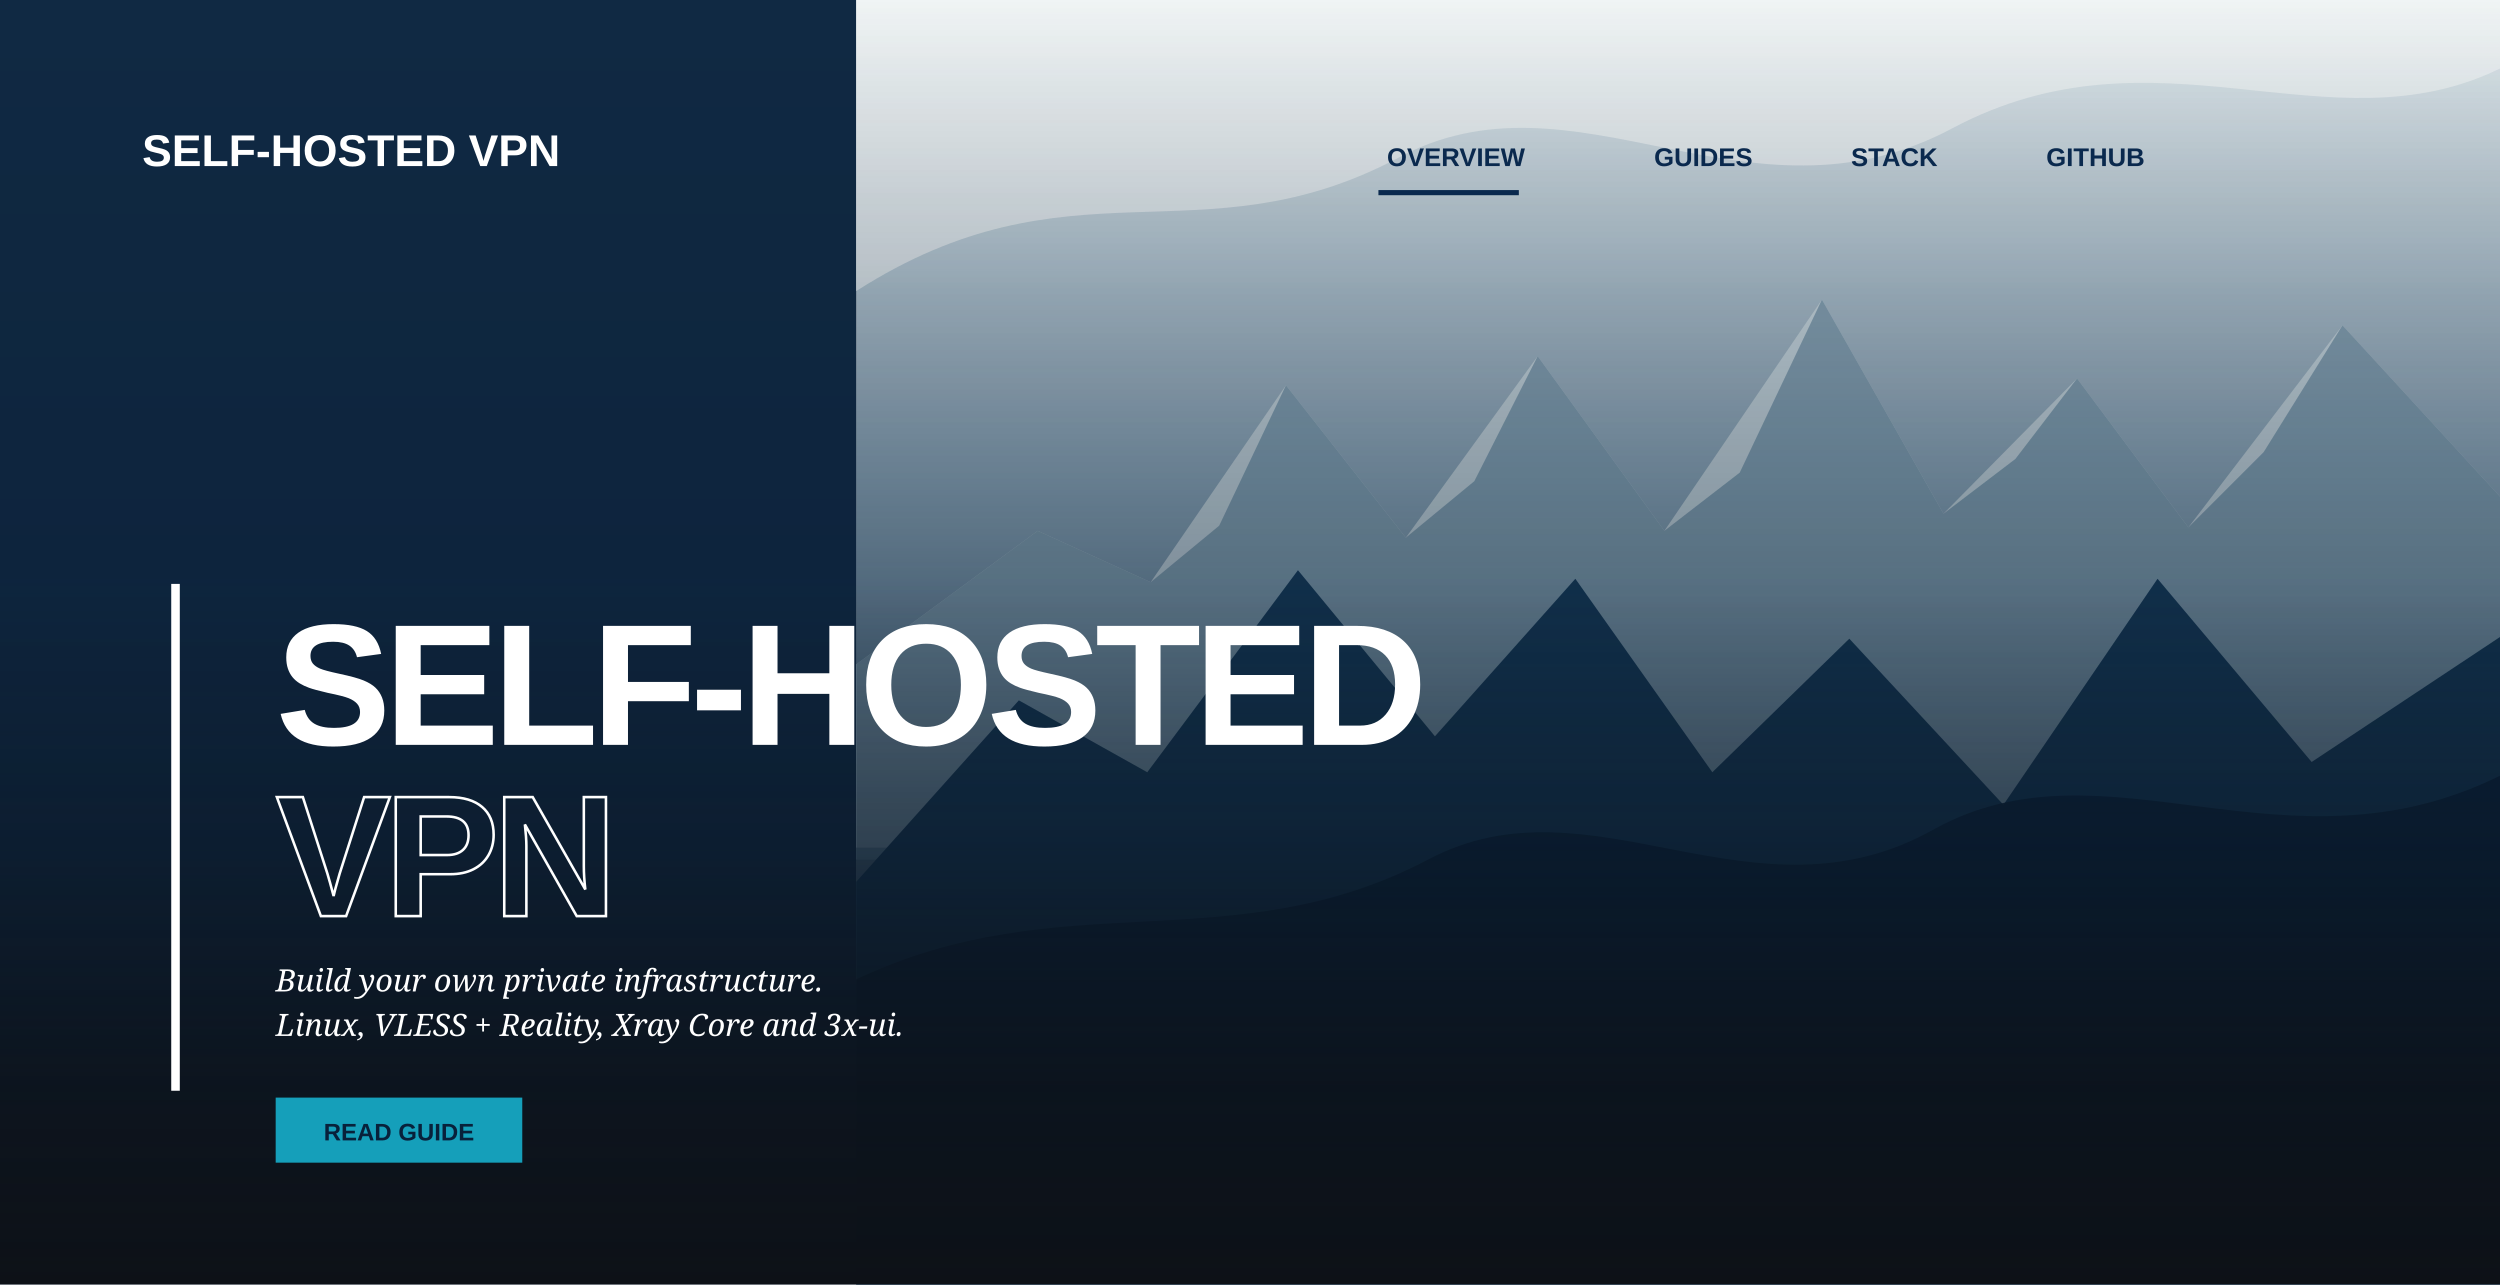
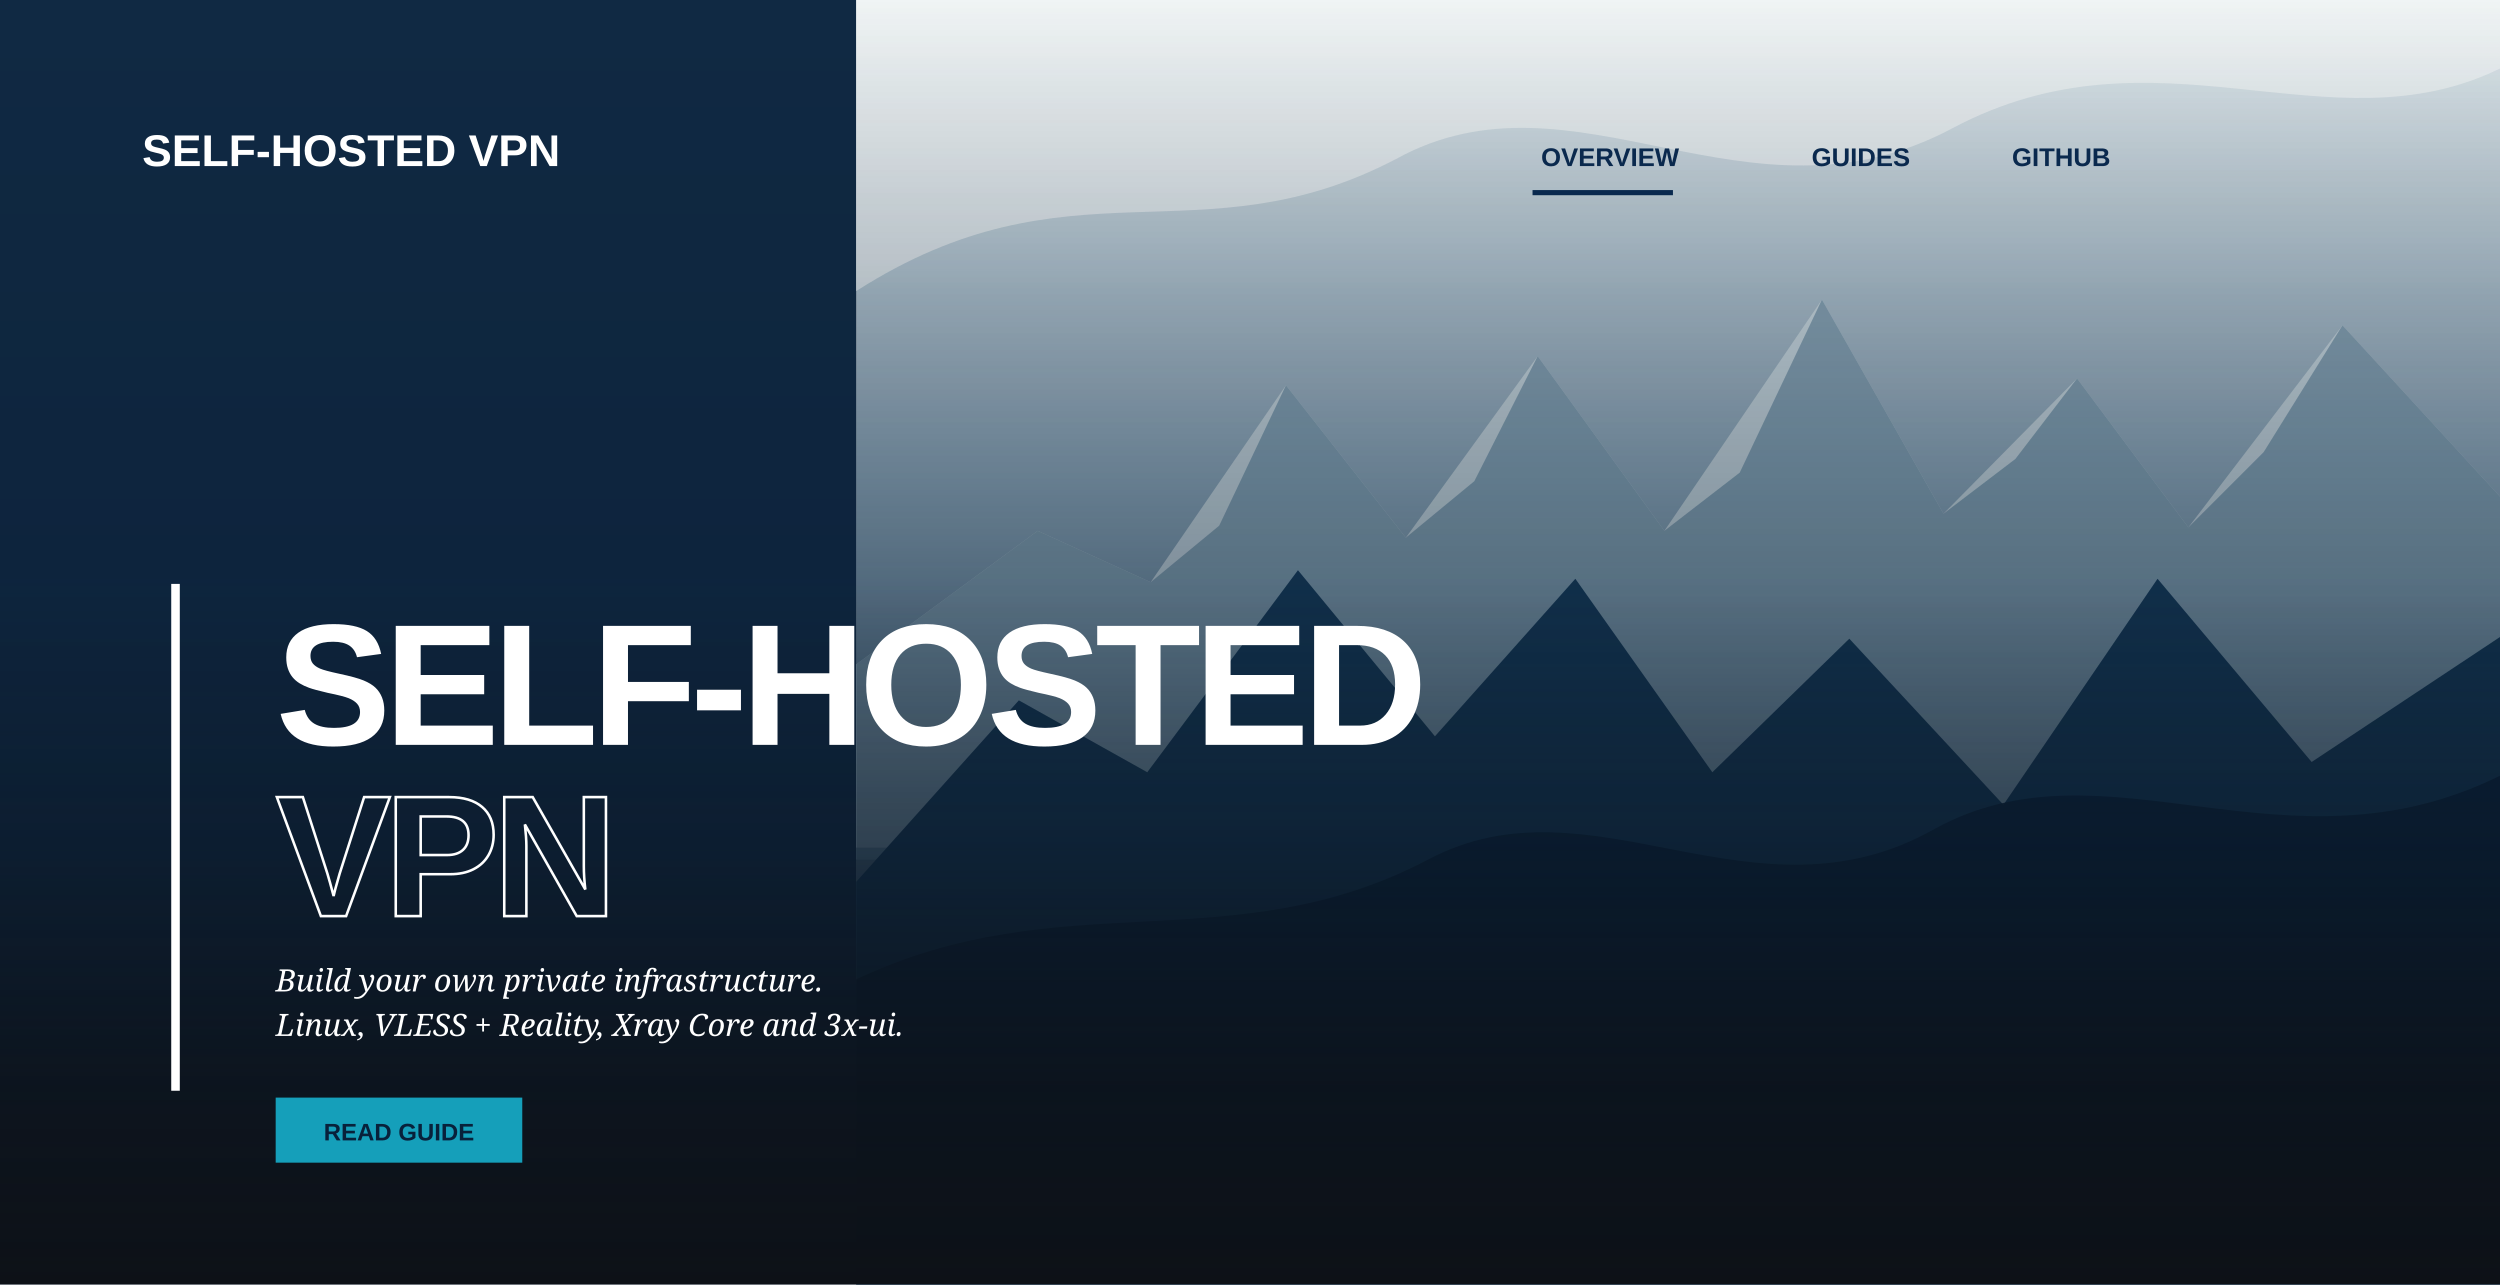
<svg xmlns="http://www.w3.org/2000/svg" viewBox="0 0 1460 750">
  <defs>
    <linearGradient id="sidebar" x1="0" y1="0" x2="0" y2="1">
      <stop offset="0%" stop-color="#102943" />
      <stop offset="100%" stop-color="#0a2038" />
    </linearGradient>
    <linearGradient id="sky" x1="0" y1="0" x2="0" y2="1">
      <stop offset="0%" stop-color="#e6edef" />
      <stop offset="42%" stop-color="#91aabb" />
      <stop offset="100%" stop-color="#0a2843" />
    </linearGradient>
    <linearGradient id="shade" x1="0" y1="0" x2="0" y2="1">
      <stop offset="0%" stop-color="#071d34" stop-opacity="0" />
      <stop offset="100%" stop-color="#071d34" stop-opacity="0.9" />
    </linearGradient>
    <linearGradient id="fadeToGitHub" x1="0" y1="0" x2="0" y2="1">
      <stop offset="0%" stop-color="#0d1117" stop-opacity="0" />
      <stop offset="45%" stop-color="#0d1117" stop-opacity="0.02" />
      <stop offset="66%" stop-color="#0d1117" stop-opacity="0.32" />
      <stop offset="84%" stop-color="#0d1117" stop-opacity="0.78" />
      <stop offset="100%" stop-color="#0d1117" stop-opacity="1" />
    </linearGradient>
  </defs>
  <rect width="1460" height="750" fill="#0d1117" />
  <rect width="500" height="750" fill="url(#sidebar)" />
  <rect x="500" width="960" height="750" fill="url(#sky)" />
  <path d="M500 170 C625 90 700 153 815 93 C920 35 1020 139 1140 75 C1260 11 1360 89 1460 40 L1460 0 L500 0 Z" fill="#f4f7f7" opacity="0.72" />
  <path d="M500 388 L606 310 L672 340 L751 225 L821 314 L898 208 L972 310 L1064 175 L1135 300 L1213 221 L1278 308 L1368 190 L1460 290 L1460 495 L500 495 Z" fill="#d7e4e8" />
  <path d="M500 388 L606 310 L672 340 L712 307 L751 225 L821 314 L861 281 L898 208 L972 310 L1016 276 L1064 175 L1135 300 L1177 268 L1213 221 L1278 308 L1322 264 L1368 190 L1460 290 L1460 502 L500 502 Z" fill="#7192a6" opacity="0.68" />
  <path d="M500 515 L595 409 L670 451 L758 333 L838 430 L920 338 L1000 451 L1080 373 L1170 470 L1260 338 L1350 445 L1460 372 L1460 750 L500 750 Z" fill="#173c5a" />
  <path d="M500 572 C620 515 720 562 834 502 C930 451 1024 544 1130 484 C1230 429 1335 515 1460 453 L1460 750 L500 750 Z" fill="#071e35" opacity="0.88" />
  <rect x="500" width="960" height="750" fill="url(#shade)" />
  <rect width="1460" height="750" fill="url(#fadeToGitHub)" />
-   <text x="83" y="97" fill="#ffffff" font-family="Arial, Helvetica, sans-serif" font-size="26" font-weight="700">SELF-HOSTED VPN</text>
-   <g fill="#0a294e" font-family="Arial, Helvetica, sans-serif" font-size="15" font-weight="700">
-     <text x="810" y="97">OVERVIEW</text>
-     <text x="966" y="97">GUIDES</text>
-     <text x="1081" y="97">STACK</text>
-     <text x="1195" y="97">GITHUB</text>
-   </g>
-   <rect x="805" y="111" width="82" height="3" fill="#0a294e" />
+   <a href="https://github.com/wersennyy/self-hosted-vpn-guide/blob/main/README.ru.md">
+     <text x="83" y="97" fill="#ffffff" font-family="Arial, Helvetica, sans-serif" font-size="26" font-weight="700">SELF-HOSTED VPN</text>
+   </a>
+   <a href="https://github.com/wersennyy/self-hosted-vpn-guide/blob/main/README.ru.md">
+     <text x="900" y="97" fill="#0a294e" font-family="Arial, Helvetica, sans-serif" font-size="15" font-weight="700">OVERVIEW</text>
+     <rect x="895" y="111" width="82" height="3" fill="#0a294e" />
+   </a>
+   <a href="https://github.com/wersennyy/self-hosted-vpn-guide/tree/main/guide">
+     <text x="1058" y="97" fill="#0a294e" font-family="Arial, Helvetica, sans-serif" font-size="15" font-weight="700">GUIDES</text>
+   </a>
+   <a href="https://github.com/wersennyy">
+     <text x="1175" y="97" fill="#0a294e" font-family="Arial, Helvetica, sans-serif" font-size="15" font-weight="700">GITHUB</text>
+   </a>
  <rect x="100" y="341" width="5" height="296" fill="#ffffff" />
  <text x="161" y="435" fill="#ffffff" font-family="Arial, Helvetica, sans-serif" font-size="101" font-weight="800" letter-spacing="-4">SELF-HOSTED</text>
  <text x="161" y="535" fill="none" stroke="#ffffff" stroke-width="1.5" font-family="Arial, Helvetica, sans-serif" font-size="101" font-weight="800" letter-spacing="-4">VPN</text>
  <text x="161" y="579" fill="#ffffff" font-family="Georgia, serif" font-size="18" font-style="italic">Build your own private infrastructure.</text>
  <text x="161" y="605" fill="#ffffff" font-family="Georgia, serif" font-size="18" font-style="italic">Linux, VLESS + Reality, Xray Core and 3x-ui.</text>
-   <rect x="161" y="641" width="144" height="38" fill="#159fba" />
-   <text x="233" y="666" text-anchor="middle" fill="#08213b" font-family="Arial, Helvetica, sans-serif" font-size="14" font-weight="700">READ GUIDE</text>
+   <a href="https://github.com/wersennyy/self-hosted-vpn-guide/tree/main/guide">
+     <rect x="161" y="641" width="144" height="38" fill="#159fba" />
+     <text x="233" y="666" text-anchor="middle" fill="#08213b" font-family="Arial, Helvetica, sans-serif" font-size="14" font-weight="700">READ GUIDE</text>
+   </a>
</svg>
